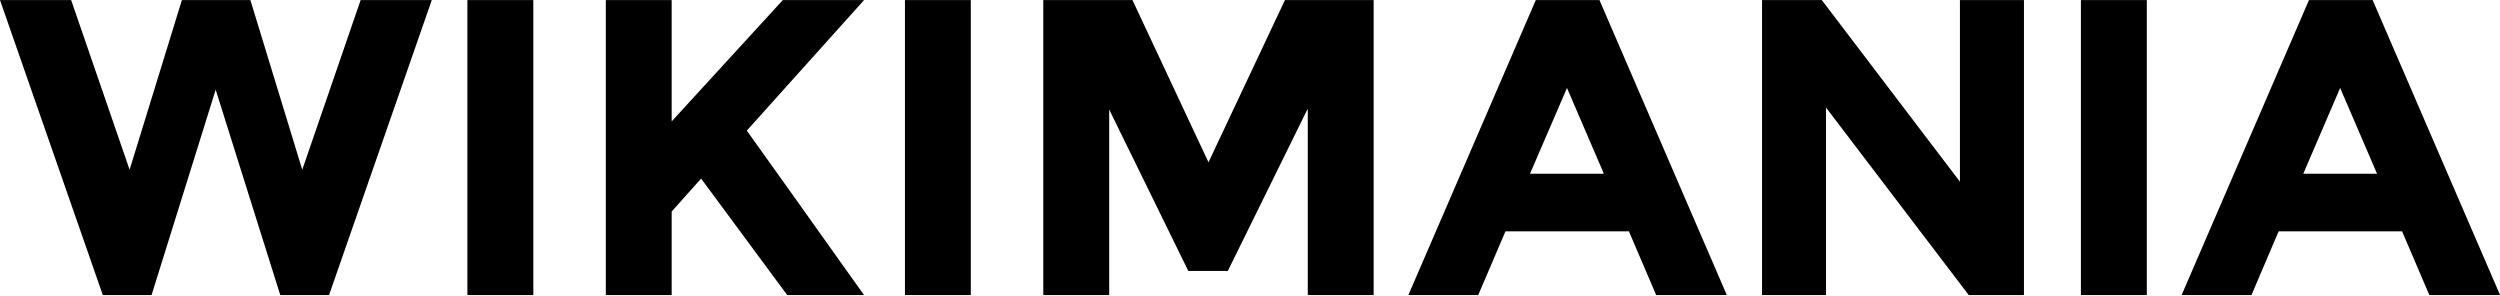
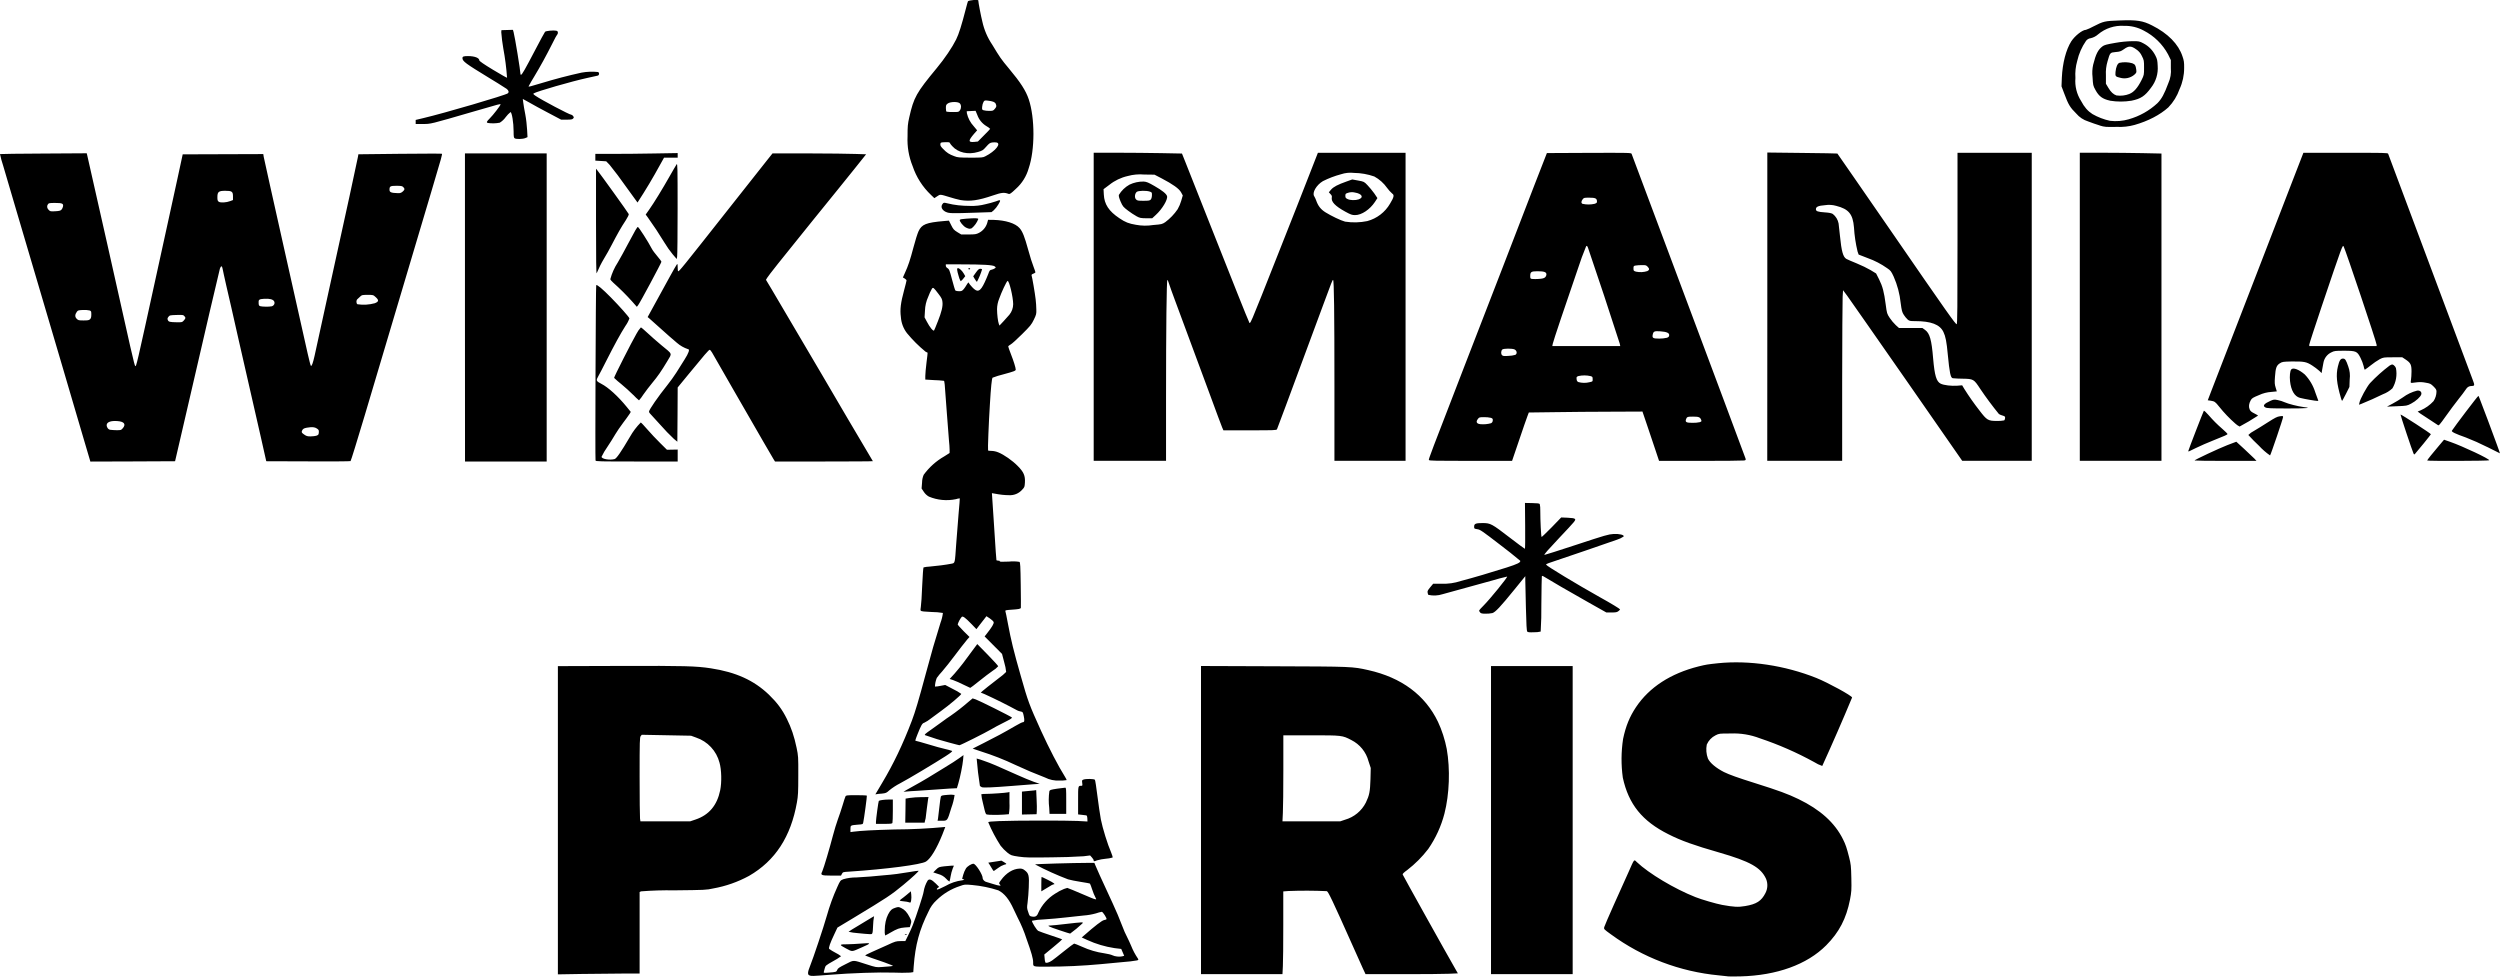
- <svg xmlns="http://www.w3.org/2000/svg" viewBox="0 0 144 17">
-   <path d="M7.465 9.777 10.477.004h3.945l2.988 9.773L20.773.004h4.098l-5.918 16.992h-2.809L12.423 5.168 8.73 16.996H5.922L0 .004h4.098zM26.922.004h3.797v16.992h-3.797zM34.895.004h3.793v6.988L45.09.004h4.68l-6.754 7.52c.582.811 1.67 2.33 3.238 4.535 1.57 2.2 2.73 3.85 3.516 4.937h-4.426l-4.96-6.71-1.696 1.898v4.812h-3.793zM52.125.004h3.793v16.992h-3.793zM75.301 6.309l-4.578 9.297h-2.277L63.89 6.309v10.688h-3.797V.005h5.137l4.379 9.343L74.012.005h5.11v16.992h-3.794V6.309zM119.86.004h3.797v16.992h-3.797zM139.93 16.996l-1.57-3.672h-7.11l-1.566 3.672h-4.023L132.996.004h3.668l7.34 16.992zm-5.137-11.93-2.125 4.941h4.25zM95.395 16.996l-1.57-3.672h-7.11l-1.57 3.672h-4.023L88.462.004h3.667l7.336 16.992zm-5.137-11.93-2.129 4.941h4.254zM116.58 16.996V.004h-3.688v10.461L104.936.004h-3.442v16.992h3.684V6.195l8.222 10.801z" />
+ <svg xmlns="http://www.w3.org/2000/svg" xml:space="preserve" width="140.001" height="54.682" viewBox="0 0 37.042 14.468">
+   <path d="M25.599 14.466a5.27 5.27 0 0 0-.13-.014 3.22 3.22 0 0 1-1.6-.608c-.104-.075-.106-.077-.1-.106.004-.016.07-.169.146-.339l.21-.467c.095-.215.084-.2.126-.16.18.171.56.398.872.521.087.035.311.1.395.115.172.031.237.035.34.017.168-.028.24-.075.3-.192a.249.249 0 0 0 .009-.212c-.077-.168-.235-.257-.696-.39-.37-.106-.563-.175-.75-.27-.388-.194-.59-.443-.676-.838a1.992 1.992 0 0 1 .004-.575c.04-.19.097-.329.191-.47.197-.295.514-.5.928-.604.114-.028.13-.03.288-.047.461-.047.989.032 1.456.218.174.07.53.265.53.29A34.15 34.15 0 0 1 27 11.349a.552.552 0 0 1-.121-.058 4.887 4.887 0 0 0-.804-.352 1.081 1.081 0 0 0-.433-.071c-.168 0-.169 0-.223.027a.275.275 0 0 0-.13.137.385.385 0 0 0 .017.207c.03.065.12.14.237.2.082.04.204.084.472.168.337.106.478.158.633.233.32.155.538.349.66.597.038.076.054.123.09.265.026.103.029.127.033.307.004.183.002.204-.02.321-.055.281-.16.482-.352.676-.285.287-.734.447-1.27.461-.09.002-.175.002-.19 0zm-13.606-.014c-.03-.011-.027-.049.01-.14.044-.108.201-.576.246-.737.044-.155.094-.294.157-.432.043-.096.045-.098.09-.116a.667.667 0 0 1 .192-.026 7.67 7.67 0 0 0 .407-.032c.14-.011.246-.025.373-.047.072-.013.136-.021.142-.02.01.004-.094.1-.224.208-.185.153-.239.188-.745.494l-.233.14-.047.1c-.061.128-.087.201-.075.216a.706.706 0 0 0 .092.056.488.488 0 0 1 .084.052.875.875 0 0 1-.115.072c-.111.063-.116.067-.126.105a2.411 2.411 0 0 1-.015.055c-.004.016 0 .017.073.011.108-.008.115-.01.126-.04.008-.023.028-.037.122-.084.13-.066.104-.066.312.001.14.045.144.046.227.04l.126-.01.041-.006-.025-.013a3.392 3.392 0 0 0-.203-.074 2.83 2.83 0 0 1-.185-.067c-.004-.004.04-.027.097-.052l.23-.103c.12-.056.13-.058.197-.059h.07l.041-.083c.023-.046.054-.113.068-.15.05-.126.157-.454.162-.498a.453.453 0 0 1 .06-.166c.024-.03.058-.017.12.044l.05.05-.02.015c-.013.009-.017.018-.012.023.006.006.051-.013.123-.05a.659.659 0 0 1 .253-.086c.033-.006.035-.007.017-.014l-.02-.008.016-.06a.393.393 0 0 1 .04-.093c.02-.032.081-.07.111-.07.034 0 .137.16.137.212 0 .025.03.055.062.06.014.004.057.016.095.029.039.013.08.023.092.023.02 0 .021 0 .005-.018s-.015-.02.018-.064c.076-.105.177-.167.274-.17a.1.1 0 0 1 .077.025c.06.045.068.078.06.255a2.996 2.996 0 0 1-.018.228c-.01.07-.01.08.01.136.018.057.021.06.052.066.053.01.078-.004.097-.055a.653.653 0 0 1 .25-.284.724.724 0 0 1 .132-.07l.048-.015.077.03c.043.017.133.055.201.085.114.05.15.062.15.05a.946.946 0 0 1-.065-.157.484.484 0 0 0-.027-.071c-.003-.004-.063-.015-.135-.026s-.156-.028-.19-.038a4.322 4.322 0 0 1-.489-.221c0-.006.576-.023.789-.023h.09l.017.041c.015.04.07.16.255.56.047.1.107.242.133.314s.063.154.08.184c.016.031.043.09.06.13a.966.966 0 0 0 .099.187c.012.019.011.021-.01.029a1.906 1.906 0 0 1-.202.024c-.098.008-.252.023-.34.032a8.66 8.66 0 0 1-.797.037c-.211 0-.202.003-.202-.063 0-.057-.025-.146-.098-.348a2.011 2.011 0 0 0-.131-.314 3.881 3.881 0 0 1-.061-.128c-.067-.147-.137-.233-.226-.278a1.782 1.782 0 0 0-.387-.079c-.11-.01-.114-.009-.18.015a.885.885 0 0 0-.348.21.482.482 0 0 0-.119.167c-.135.27-.196.493-.22.815l-.006.084-.047.007a2.66 2.66 0 0 1-.242 0c-.224-.007-.625.006-.96.033-.256.02-.261.02-.29.008zm3.595-.22c.022-.015.101-.077.178-.139.076-.061.143-.111.149-.112s.059.021.118.047a1.2 1.2 0 0 0 .33.097c.048.007.102.02.119.029.038.019.105.026.145.016l.03-.008-.044-.102-.1-.012a1.522 1.522 0 0 1-.403-.12l-.082-.038.036-.031c.155-.137.264-.221.294-.226.018-.003.034-.009.037-.013.008-.013-.054-.11-.07-.11a.545.545 0 0 0-.085.023.92.92 0 0 1-.184.032l-.267.029c-.084.01-.23.023-.326.029a.92.92 0 0 0-.173.02c0 .025.07.138.094.15.014.007.099.038.188.067s.164.056.166.058-.057.054-.13.114l-.135.111.005.053a.25.25 0 0 0 .01.063c.01.016.056.004.1-.027zm.11-.449c-.165-.055-.194-.07-.135-.07.02 0 .124-.01.23-.023s.209-.023.226-.023c.027 0 .03.002.019.015a1.822 1.822 0 0 1-.182.151c-.004 0-.075-.022-.158-.05zm-7.432-1.63V9.87l.927-.003c.953-.003 1.121.002 1.338.035.373.057.639.178.861.39.12.116.198.22.266.358.066.132.11.261.145.43.025.122.026.13.025.41 0 .249-.003.302-.02.398-.09.51-.322.866-.71 1.09a1.76 1.76 0 0 1-.53.186c-.105.023-.116.023-.578.028a5.142 5.142 0 0 0-.492.015l-.021.01v1.208h-.252c-.139 0-.412.003-.605.006l-.354.006zm2.039-.01c.2-.067.32-.21.366-.434.024-.117.02-.304-.01-.408a.533.533 0 0 0-.348-.373l-.074-.027-.73-.014-.016.02c-.014.019-.016.065-.016.599 0 .318.003.597.006.621l.006.043h.736zm7.49.008V9.868l1.074.004c1.166.004 1.17.004 1.405.057.492.11.842.37 1.032.766.057.119.105.27.13.402.053.299.04.67-.034.958a1.65 1.65 0 0 1-.24.524 1.69 1.69 0 0 1-.311.312c-.05.036-.07.056-.068.066.003.012.65 1.174.796 1.427l.022.038-.131.006c-.072.004-.38.006-.684.006h-.553l-.042-.09c-.023-.05-.089-.196-.146-.326-.305-.684-.364-.806-.386-.814a6.795 6.795 0 0 0-.568-.002l-.077.006v.495c0 .273-.002.549-.006.614l-.006.117h-1.207zm2.133-.005a.498.498 0 0 0 .31-.255c.052-.109.062-.16.068-.345l.004-.167-.033-.1a.49.49 0 0 0-.255-.314c-.134-.07-.139-.07-.597-.07h-.41v.511c0 .281-.003.57-.007.638l-.006.126h.855zm2.164.006V9.869h1.21v4.565h-1.21zm-9.56 1.899c-.103-.055-.1-.06.028-.06.041 0 .128-.005.193-.01.162-.013.163-.008.019.055-.16.07-.136.07-.24.015zm.577-.266c0-.09.018-.175.05-.236.035-.065.052-.081.104-.098.046-.015.05-.015.088.002.051.023.091.066.127.138.028.055.029.058.016.101l-.013.045-.073.005c-.081.007-.115.019-.217.078a.66.66 0 0 1-.076.041.245.245 0 0 1-.006-.076zm.296.064c0-.002.008-.006.018-.009.01-.003.016 0 .013.004-.005.008-.031.012-.031.005zm-.696-.023a.853.853 0 0 1-.136-.02c0-.003.071-.048.16-.1.087-.052.173-.103.19-.115.03-.018.032-.019.026-.003a.774.774 0 0 0-.012.115c-.007.143-.006.14-.052.138-.022 0-.101-.007-.176-.015zm.768-.455a.34.34 0 0 0-.08-.015c-.037-.003-.066-.009-.066-.012s.01-.014.023-.023c.013-.008.05-.038.083-.065l.059-.05.006.049a.325.325 0 0 1-.002.087c-.006.031-.01.036-.023.03zm1.952-.271c0-.06.002-.107.004-.107s.047.02.097.046c.085.042.112.065.08.064a.188.188 0 0 0-.053.027l-.085.051-.043.026zm-1.41-.08a.24.24 0 0 0-.118-.07l-.073-.024.04-.04c.04-.039.043-.04.123-.05.046-.005.097-.01.113-.01h.03l-.018.043a.652.652 0 0 0-.031.116.562.562 0 0 1-.017.077.197.197 0 0 1-.049-.042zm-1.838-.058c-.015-.01-.015-.014.003-.053.023-.052.11-.346.158-.531.02-.076.052-.182.072-.236s.052-.148.071-.212c.018-.063.038-.122.043-.131.008-.015.023-.017.16-.017.084 0 .154.003.156.007.004.007-.041.341-.054.4-.005.024-.008.025-.083.03-.106.009-.106.01-.106.064v.046l.043-.006c.119-.015.287-.024.612-.033a8.237 8.237 0 0 0 .75-.037c0 .003-.02.053-.043.112-.084.208-.173.356-.242.4-.071.046-.586.113-1.141.15-.088.005-.091.006-.105.032l-.014.027h-.132c-.092 0-.136-.003-.148-.012zm2.517-.092a.625.625 0 0 0-.038-.063l-.017-.025.195-.03.036.021c.02.011.037.024.037.027 0 .004-.015.01-.033.013a.285.285 0 0 0-.085.045 1.942 1.942 0 0 1-.064.045c-.007.005-.018-.007-.031-.033zm1.507-.122c0-.008-.012-.027-.026-.043l-.027-.03-.096.012a8.17 8.17 0 0 1-.47.016c-.333.005-.388.004-.49-.01-.113-.017-.117-.019-.17-.06a.661.661 0 0 1-.1-.102 2.192 2.192 0 0 1-.183-.347c0-.009.04-.013.16-.018.246-.01 1.002-.01 1.164-.002l.146.008-.002-.045c-.002-.031-.007-.045-.017-.046a5.189 5.189 0 0 0-.067-.008l-.053-.006v-.206c0-.222-.001-.218.048-.218.017 0 .018-.004.013-.042-.005-.038-.004-.042.018-.05.037-.014.157-.012.17.003.005.007.022.114.037.238.016.124.038.28.051.348.025.129.101.374.152.49.016.038.026.072.022.076a.497.497 0 0 1-.103.018.656.656 0 0 0-.128.024c-.041.017-.05.017-.05 0zm-3.226-.573c0-.035.036-.303.042-.308.01-.01.082-.02.141-.02h.067v.165c0 .091-.003.172-.006.18-.004.013-.024.015-.124.015h-.12zm.437-.164.002-.178.06-.01a1.34 1.34 0 0 1 .17-.012l.11-.001-.006.025a3.218 3.218 0 0 0-.02.15 3.058 3.058 0 0 1-.017.139 1.675 1.675 0 0 0-.01.04l-.005.025h-.287zm.482.12.02-.169c.008-.076.018-.147.022-.158.008-.018.019-.02.102-.027a.338.338 0 0 1 .102.002.918.918 0 0 1-.048.19c-.063.204-.053.192-.158.192h-.046zm.752-.06c-.05-.004-.042.013-.089-.185a.66.66 0 0 1-.021-.118.301.301 0 0 1 .07-.005c.074 0 .294-.015.326-.023l.021-.005v.162a.762.762 0 0 1-.009.167 2.131 2.131 0 0 1-.298.008zm.492-.172v-.17l.072-.007a2.4 2.4 0 0 0 .105-.01l.034-.005.006.132c.004.073.005.153.003.179l-.003.046-.217.005zm.404.07a.95.95 0 0 1 .002-.245c.007-.02.018-.023.113-.038a1.89 1.89 0 0 1 .121-.015c.015 0 .016.015.016.194v.194h-.247zm-2.576-.199c0-.002.046-.08.103-.174.165-.276.304-.566.438-.918.051-.135.098-.293.207-.698.082-.307.134-.486.217-.752a.625.625 0 0 0 .036-.146.98.98 0 0 0-.163-.014c-.106-.004-.157-.01-.164-.018-.007-.008-.007-.026 0-.06.005-.028.015-.168.02-.313.007-.15.015-.266.02-.27a.473.473 0 0 1 .09-.012c.092-.007.253-.028.32-.042.058-.012.053.007.074-.295.008-.12.024-.32.035-.444s.02-.228.018-.23a.214.214 0 0 0-.057.012.677.677 0 0 1-.401-.038.216.216 0 0 1-.076-.072l-.032-.048.007-.089a.299.299 0 0 1 .024-.114.979.979 0 0 1 .305-.273l.079-.05v-.05c0-.028-.004-.086-.009-.13-.004-.043-.019-.23-.032-.415-.035-.49-.033-.468-.046-.475a1.497 1.497 0 0 0-.143-.01l-.13-.008v-.053c0-.03.008-.12.018-.2.01-.079.018-.145.016-.145l-.03-.015a1.987 1.987 0 0 1-.276-.275.439.439 0 0 1-.09-.24c-.015-.11-.002-.212.047-.392.02-.075.037-.141.037-.148s-.012-.02-.027-.029l-.027-.016.03-.067c.049-.106.077-.191.127-.38.025-.097.059-.203.074-.236.048-.105.113-.13.38-.153l.071-.006.034.068c.03.06.04.071.09.102l.058.035h.109c.096 0 .113-.003.153-.023a.246.246 0 0 0 .123-.146l.013-.048.082.001c.178.005.321.05.384.121.045.051.075.127.128.32.026.097.062.211.08.254.017.043.029.08.027.085a.105.105 0 0 1-.033.018c-.02.008-.027.016-.023.026.008.021.05.263.06.353.005.043.01.11.01.15.002.065 0 .076-.037.152-.036.074-.052.093-.175.215-.074.074-.15.143-.17.153-.019.01-.034.023-.034.029 0 .006.018.059.041.117.039.099.07.199.07.225 0 .018-.026.028-.185.071a1.311 1.311 0 0 0-.158.049c-.012.012-.025.142-.04.396-.017.266-.033.67-.027.682.002.004.026.007.052.007.029 0 .07.009.1.022.083.033.21.122.286.2.09.09.114.145.108.247-.004.064-.006.07-.04.105a.239.239 0 0 1-.195.082c-.068 0-.136-.008-.219-.024l-.035-.006.005.077.025.378.027.415.01.122c0 .004.012.008.027.008.018 0 .026.004.022.01-.004.007.035.009.136.004a.588.588 0 0 1 .156.004c.012.008.015.06.019.34.003.182.003.336.002.341-.005.016-.033.021-.14.028-.077.005-.094.009-.09.02.004.007.02.09.038.185.047.251.084.402.19.774.109.385.125.426.302.817.118.258.258.528.35.673.018.028.03.053.027.056a.517.517 0 0 1-.105.006.412.412 0 0 1-.214-.045 6.571 6.571 0 0 1-.439-.186 3.97 3.97 0 0 0-.515-.202l-.118-.04.164-.083c.166-.083.302-.156.47-.254.051-.03.1-.054.108-.054.025 0 .029-.024.015-.09-.013-.061-.013-.062-.05-.07a.16.16 0 0 1-.046-.015 7.934 7.934 0 0 0-.484-.241.46.46 0 0 1-.057-.023c0-.005.181-.15.276-.221a.704.704 0 0 0 .1-.085.718.718 0 0 0-.028-.14l-.033-.127-.258-.259.036-.046c.073-.093.103-.143.098-.166-.003-.012-.028-.035-.057-.055l-.05-.033-.149.192-.067-.07c-.098-.101-.133-.127-.15-.112a.33.33 0 0 0-.06.112c0 .007.04.051.087.099l.088.087-.031.034a6.352 6.352 0 0 0-.17.218c-.076.101-.167.217-.204.258a.928.928 0 0 0-.08.097.376.376 0 0 0-.027.128.408.408 0 0 0 .078-.01l.074-.014.118.062a.76.76 0 0 1 .12.07c.004.012-.18.168-.296.251l-.156.115a.511.511 0 0 1-.097.062c-.03.007-.047.039-.1.172-.036.093-.037.097-.02.097.007 0 .087.023.178.05.091.028.205.06.253.07a.872.872 0 0 1 .101.028c.01.005-.016.027-.092.076-.163.105-.555.34-.679.405a.931.931 0 0 0-.157.102c-.044.04-.05.043-.114.05a.605.605 0 0 0-.094.011zm.924-7.003c.058-.147.078-.229.07-.294-.004-.041-.014-.06-.06-.12-.07-.092-.077-.098-.095-.077a.805.805 0 0 0-.056.122.528.528 0 0 0-.048.205l-.006.099.034.064c.043.083.096.147.107.13.005-.007.029-.065.054-.13zm1.062-.104a.251.251 0 0 0 .056-.156c0-.105-.061-.36-.084-.344-.016.01-.09.167-.123.262a.425.425 0 0 0-.032.156c0 .075.013.183.026.217l.01.026.062-.066c.035-.037.073-.08.085-.095zm-.678-.377a.537.537 0 0 0 .044-.065c.02-.034.034-.045.034-.027 0 .005.022.032.048.06.079.086.12.07.186-.071.018-.037.041-.093.053-.124.018-.051.024-.059.05-.063a.138.138 0 0 0 .047-.02c.018-.013.018-.013-.003-.03-.027-.02-.172-.029-.503-.029h-.22v.021c0 .013.01.027.026.036.023.013.03.03.066.167.022.084.044.158.05.164.006.005.03.01.054.01.037 0 .046-.004.068-.03zm.166-.15-.024-.042.04-.056c.032-.045.045-.055.065-.056.014 0 .026.005.026.01a1 1 0 0 1-.076.184c-.004 0-.018-.018-.03-.04zm-.24-.046c-.026-.086-.029-.117-.01-.117.02 0 .06.036.085.079l.023.04-.03.038a.167.167 0 0 1-.038.037.282.282 0 0 1-.03-.077zm.143-.108c0-.005.006-.01.014-.01s.014.005.014.01-.006.01-.014.01-.014-.005-.014-.01zm-.96 7.75c0-.002.058-.036.13-.075s.175-.098.229-.131l.25-.153c.084-.05.181-.113.216-.139l.064-.046-.006.069c-.007.078-.043.26-.072.356l-.02.066-.107.005c-.059.003-.155.01-.214.015-.058.005-.177.013-.263.018a3.945 3.945 0 0 0-.208.015zm1.158-.07a.068.068 0 0 1-.026-.018 5.12 5.12 0 0 1-.048-.405.958.958 0 0 1 .11.035c.103.035.191.073.496.21.08.036.185.08.236.098l.092.032-.092.006-.319.025c-.29.023-.426.029-.45.018zm-.484-.66a4.062 4.062 0 0 1-.354-.109c-.014-.007 0-.02.095-.086l.164-.118c.029-.022.082-.06.118-.083a3.01 3.01 0 0 0 .262-.204l.065-.054.046.015c.05.017.517.25.535.267.009.009-.016.025-.116.075-.07.035-.156.08-.191.102-.084.05-.455.236-.47.235-.006 0-.075-.019-.154-.04zm.209-.86a1.44 1.44 0 0 0-.15-.066l-.049-.016.073-.08c.04-.046.096-.114.126-.154l.132-.178.078-.105.156.159c.085.087.155.164.154.17a.35.35 0 0 1-.08.066c-.044.03-.136.1-.204.155s-.127.1-.13.099c-.003 0-.05-.023-.106-.05zm8.359-.784c-.009-.01-.014-.105-.02-.355A45.99 45.99 0 0 1 22.6 8.6v-.063l-.16.197c-.21.259-.284.337-.328.35a.484.484 0 0 1-.1.009c-.051 0-.069-.004-.08-.017-.009-.01-.016-.022-.016-.028s.03-.042.068-.078c.09-.09.356-.416.347-.427a3.16 3.16 0 0 0-.212.056l-.744.205a.402.402 0 0 1-.212.01.11.11 0 0 1-.01-.032c-.005-.023.001-.035.038-.08l.044-.053h.125a.799.799 0 0 0 .283-.04c.191-.05.45-.127.68-.2.163-.052.21-.076.202-.1a7.05 7.05 0 0 0-.297-.236c-.27-.208-.298-.227-.34-.232-.045-.007-.046-.008-.046-.038 0-.044.024-.053.128-.053.115.001.133.01.399.215.12.091.22.167.225.167.004 0 .006-.153.004-.34l-.003-.34.106.002c.075.001.107.005.113.014a.348.348 0 0 1 .008.09c0 .164.012.399.02.398.005 0 .072-.065.15-.144l.14-.145.095.004c.069.003.098.008.108.018.017.017.005.03-.232.281-.164.174-.23.248-.219.252.005.001.218-.067.474-.151.434-.143.472-.154.55-.159.088-.004.158.013.15.037a.369.369 0 0 1-.1.048c-.077.028-.81.28-1.01.346-.024.008-.042.018-.04.023.006.02.457.292.796.482.165.091.3.174.3.181 0 .004-.01.016-.024.026-.02.016-.037.02-.102.02h-.077l-.275-.155c-.239-.134-.594-.34-.656-.38-.017-.01-.021-.01-.025 0-.002.007-.005.192-.007.411a5.67 5.67 0 0 1-.01.407.383.383 0 0 1-.098.01c-.072.003-.092 0-.101-.01zM1.23 6.47.928 5.442l-.36-1.22-.319-1.08-.203-.69A1.446 1.446 0 0 1 0 2.283c.003-.003.293-.006.645-.008l.64-.004.006.024c.009.034.186.817.302 1.337.363 1.628.398 1.778.41 1.79.016.016.015.02.325-1.397l.176-.804.127-.582.076-.352 1.194-.004.006.039c.004.022.143.65.31 1.393.168.744.322 1.432.342 1.525.021.094.042.175.047.18.012.012.031-.04.055-.148l.209-.956.309-1.41c.065-.301.122-.563.125-.584l.006-.036.614-.007c.338-.003.618-.004.622-.001.01.006.005.024-.157.568l-.985 3.309c-.11.367-.204.674-.21.677-.006.004-.29.006-.63.004l-.619-.002-.08-.356a484.35 484.35 0 0 0-.332-1.455c-.07-.316-.152-.67-.18-.79s-.051-.233-.055-.252c-.003-.02-.01-.035-.017-.035-.007 0-.017.016-.023.035-.016.057-.199.842-.574 2.465l-.09.388-.627.003-.628.002zm3.459-.015c.029-.01.032-.015.035-.048.002-.033-.001-.039-.029-.058-.032-.022-.07-.025-.148-.012-.047.008-.065.02-.075.053-.005.016.002.026.034.048.034.024.048.028.095.028.03 0 .07-.005.088-.01zm-2.87-.109c.051-.06.022-.1-.08-.107-.093-.007-.152.013-.158.054-.004.033.02.07.051.075a.863.863 0 0 0 .092.006c.068 0 .071 0 .094-.028zm.905-1.598c.029-.034.029-.038.008-.064-.015-.018-.023-.02-.117-.017-.097.003-.101.004-.12.028-.015.02-.016.029-.008.048.012.026.027.03.133.032.079.001.08 0 .104-.027zm-1.39-.018c.014-.014.019-.031.019-.07 0-.047-.002-.051-.025-.06a.371.371 0 0 0-.098-.007c-.067.003-.076.005-.091.026-.03.041-.031.076-.003.104.023.023.03.025.102.025.065 0 .08-.003.096-.018zm2.687-.19c.036-.008.056-.041.042-.073-.015-.031-.066-.045-.148-.04-.078.005-.087.012-.083.067.002.03.006.037.025.043.03.008.128.01.164.002zm1.532-.047c.06-.023.064-.045.014-.09-.037-.034-.038-.034-.121-.034-.08 0-.086.002-.11.026a.665.665 0 0 1-.04.037c-.02.016-.02.063 0 .076a.624.624 0 0 0 .257-.015zM.91 3.108a.11.11 0 0 0 .023-.046c.01-.046-.01-.055-.117-.055-.08 0-.094.002-.105.018-.02.027-.016.059.01.085.023.023.028.024.098.02.057-.003.078-.008.09-.022zm2.503-.129.039-.015V2.91c0-.072-.015-.083-.115-.083-.097 0-.116.015-.116.094 0 .044.003.055.02.068.026.018.113.013.172-.01zm2.552-.139c.033-.028.035-.043.01-.068-.016-.016-.031-.019-.102-.019-.09 0-.102.007-.102.058 0 .038.023.048.127.051a.084.084 0 0 0 .067-.022zm.924 1.715V2.273H8.1v4.565H6.89zm1.935 2.268c-.007-.019.003-2.592.01-2.598.012-.012.093.056.217.182.126.128.266.285.275.31a.444.444 0 0 1-.059.112c-.075.118-.16.274-.283.516-.049.097-.102.2-.119.229-.037.064-.033.073.045.113.102.052.248.185.376.342l.06.074-.015.026a2.657 2.657 0 0 1-.097.134c-.045.06-.096.135-.115.168a3.948 3.948 0 0 1-.12.191.997.997 0 0 0-.086.146c0 .033.122.054.193.034.029-.008.095-.104.228-.33a.999.999 0 0 1 .16-.212c.005 0 .049.046.097.102.048.056.134.147.19.202l.101.1.159-.003v.177h-.606c-.552 0-.608-.001-.611-.015zm2.637-.02a14.47 14.47 0 0 1-.147-.252l-.434-.753-.33-.575c-.013-.022-.028-.04-.035-.04-.013 0-.08.077-.313.362l-.161.196-.002.402-.003.402-.052-.043a2.896 2.896 0 0 1-.195-.202c-.079-.088-.15-.166-.158-.173s-.015-.02-.015-.028c0-.027.137-.225.272-.393.041-.051.101-.134.133-.185l.122-.194c.062-.097.08-.153.053-.153a.48.48 0 0 1-.167-.095 8.448 8.448 0 0 1-.226-.198c-.09-.082-.174-.156-.186-.166l-.021-.017.119-.217.208-.379c.049-.089.095-.17.103-.18.013-.017.014-.014.015.04 0 .031.003.057.007.057.018 0 .041-.028.755-.933l.557-.705.086-.108h.534c.293.001.604.004.693.008l.16.005-.174.218c-.096.119-.37.46-.612.757-.506.625-.653.813-.68.855l-.018.03.08.133.754 1.28a195.31 195.31 0 0 0 .75 1.274c0 .003-.326.005-.725.005h-.725zm4.744-2.257V2.263h.35c.192 0 .485.003.654.006l.304.006.054.135.357.902c.35.884.559 1.411.579 1.449.025.048-.022.155.463-1.07.164-.416.36-.908.43-1.092l.131-.335h1.299v4.564h-1.054V5.731c0-1.11-.006-1.582-.02-1.583-.01 0-.018.022-.15.379l-.269.726c-.085.229-.21.57-.279.753-.068.185-.129.345-.133.354-.008.015-.037.016-.402.016h-.392l-.018-.041c-.01-.023-.091-.24-.18-.483l-.525-1.417a7.643 7.643 0 0 1-.093-.261c-.004-.014-.01-.026-.014-.026-.012 0-.02.72-.02 1.75v.93h-1.072zm.882-1.212c.125-.01.132-.012.178-.042a.803.803 0 0 0 .184-.192.569.569 0 0 0 .053-.125l.023-.079-.025-.046c-.03-.055-.122-.12-.288-.207l-.106-.055-.152-.002a.69.69 0 0 0-.244.022.674.674 0 0 0-.276.133l-.083.062.004.079c.007.144.074.247.23.351.088.06.14.08.247.098a.742.742 0 0 0 .255.003zm-.244-.128a1.174 1.174 0 0 1-.129-.085c-.073-.056-.078-.062-.11-.134-.022-.052-.03-.082-.026-.099a.426.426 0 0 1 .157-.152.47.47 0 0 1 .21-.046c.045.003.07.014.162.067.114.065.177.116.185.15.013.05-.073.193-.168.279l-.052.048h-.089c-.08-.001-.095-.004-.14-.028zm.207-.249c.01-.01.017-.035.018-.062.001-.043 0-.045-.031-.056-.052-.018-.17-.015-.194.004-.03.025-.036.087-.01.112.017.018.03.02.11.02.078 0 .093-.003.107-.018zm3.208.319a.557.557 0 0 0 .339-.26c.057-.094.064-.127.032-.147a.531.531 0 0 1-.076-.084.56.56 0 0 0-.19-.17.944.944 0 0 0-.3-.053.446.446 0 0 0-.194.02 1.401 1.401 0 0 0-.268.102c-.096.057-.163.172-.129.223a.35.35 0 0 1 .029.062c.029.083.069.134.14.178.084.052.224.12.289.137a.921.921 0 0 0 .328-.008zm-.327-.141c-.15-.083-.21-.146-.198-.21.004-.019-.001-.031-.02-.05l-.024-.026.033-.039c.036-.042.1-.075.23-.121l.084-.03.088.016c.087.016.088.017.138.069.028.028.072.083.1.121l.047.07-.037.057c-.074.112-.198.196-.294.195-.045 0-.063-.006-.147-.052zm.2-.181c.08-.028.049-.084-.055-.101a.18.18 0 0 0-.1.003c-.039.012-.042.015-.042.045 0 .028.005.035.032.048.038.02.119.021.166.005zm1.04 3.862c-.005-.014.035-.118.517-1.364.17-.44.433-1.122.585-1.511.15-.392.36-.93.46-1.193l.187-.48.625-.003c.59-.002.625-.001.63.014l.515 1.375.837 2.237.336.902c.006.022.004.025-.02.03-.016.003-.306.006-.645.006h-.616l-.05-.15a42.107 42.107 0 0 0-.123-.366l-.073-.215-.459.002c-.252 0-.632.004-.842.007l-.383.005-.021.056c-.012.03-.068.192-.124.358l-.103.303h-.614c-.513 0-.615-.002-.618-.013zm.921-.545c.016-.008.024-.02.026-.04.002-.025-.001-.03-.027-.04a.42.42 0 0 0-.101-.01c-.067 0-.074.002-.091.025-.035.044-.022.073.036.079a.442.442 0 0 0 .157-.014zm3.094-.016c.026-.01.028-.012.02-.034-.016-.04-.035-.048-.12-.048-.084 0-.093.003-.106.044-.011.038.008.048.097.048a.48.48 0 0 0 .11-.01zm-1.634-.592c.046-.01.047-.01.046-.045 0-.034-.002-.037-.034-.046a.411.411 0 0 0-.177 0c-.027.01-.03.014-.027.044.002.025.009.037.026.045a.325.325 0 0 0 .166.002zm-1.1-.405c.031-.017.025-.061-.01-.08-.033-.017-.166-.016-.183.001-.02.02-.022.065-.004.083.014.014.027.016.097.011a.405.405 0 0 0 .1-.015zM24 5.093a79.263 79.263 0 0 0-.472-1.425c-.012-.027-.016-.03-.027-.018a4.165 4.165 0 0 0-.12.327c-.179.52-.368 1.08-.374 1.116L23 5.128h1.007zm.697-.088c.025-.008.033-.017.035-.036.004-.035-.035-.053-.132-.06-.088-.006-.102 0-.112.05-.01.05.005.058.097.058a.488.488 0 0 0 .112-.012zm-1.804-.896c.012-.01.02-.03.02-.044 0-.034-.034-.046-.134-.046-.091 0-.106.01-.106.07 0 .036.002.04.026.044a.666.666 0 0 0 .099 0c.058-.004.079-.01.095-.024zm1.515-.092c.032-.015.034-.035.006-.064-.023-.024-.03-.026-.09-.025a.67.67 0 0 0-.094.007c-.025.005-.027.01-.027.042 0 .035.002.037.037.048a.33.33 0 0 0 .168-.008zm-.782-.997c.03-.01.036-.015.036-.034 0-.046-.022-.057-.112-.057-.076 0-.082 0-.1.024-.023.03-.024.055-.003.067a.415.415 0 0 0 .18 0zm2.56 1.524V2.26l.518.006c.285.003.52.007.52.009.002 0 .357.516.791 1.143.852 1.237.96 1.387.977 1.386.01 0 .012-.26.012-1.27v-1.27h1.1v4.564h-1.03l-.823-1.184c-.454-.65-.85-1.22-.883-1.264l-.06-.08-.006.098c-.003.053-.006.622-.007 1.264v1.166h-1.11zm3.51 1.685c.006-.004.012-.02.013-.034.002-.023-.002-.027-.038-.038a.207.207 0 0 1-.053-.022 5.105 5.105 0 0 1-.277-.373c-.096-.146-.1-.148-.263-.151a1.7 1.7 0 0 1-.145-.007c-.032-.007-.047-.08-.073-.351-.017-.188-.033-.27-.065-.335-.053-.11-.182-.16-.42-.16-.073 0-.084-.002-.109-.023a.375.375 0 0 1-.057-.069c-.026-.04-.032-.062-.047-.176a1.29 1.29 0 0 0-.104-.392c-.037-.079-.045-.09-.096-.124a1.185 1.185 0 0 0-.289-.15l-.134-.052-.016-.046a2.04 2.04 0 0 1-.053-.356c-.016-.198-.078-.273-.264-.32a.383.383 0 0 0-.164-.01c-.101.008-.136.023-.136.06 0 .03.027.04.135.047.06.004.095.011.115.023a.235.235 0 0 1 .086.141l.02.181c.023.232.046.315.095.344.014.008.082.038.152.066.07.028.162.073.207.1l.082.05.044.087c.052.104.074.187.098.372.018.135.019.137.06.2a.688.688 0 0 0 .09.107l.047.042h.347l.039.028c.07.051.097.145.12.425.022.253.048.34.112.372.046.023.159.036.244.03l.074-.006.032.054a3.8 3.8 0 0 0 .225.32c.109.143.127.154.256.154a.486.486 0 0 0 .11-.008zm1.12-1.683V2.263h.326c.18 0 .45.003.605.006l.279.006v4.553h-1.21zm1.7 2.277c0-.01.363-.18.487-.228l.132-.05.118.108c.065.06.132.124.15.142l.031.034h-.459c-.253 0-.458-.003-.46-.006zm3.447 0c0-.008.084-.113.178-.223l.072-.085.094.033c.181.063.587.254.575.272-.006.01-.918.013-.92.003zm-2.492-.218a2.779 2.779 0 0 1-.158-.16.31.31 0 0 1 .083-.06c.047-.027.142-.086.21-.13.102-.065.134-.082.174-.087.044-.006.048-.005.048.011 0 .022-.182.559-.193.569a.984.984 0 0 1-.164-.143zm2.29.115c-.016-.03-.196-.57-.193-.578.003-.008.45.281.45.292 0 .006-.195.247-.236.292-.01.01-.013.01-.021-.006zm1.089-.098a3.606 3.606 0 0 0-.314-.14c-.154-.054-.216-.084-.207-.1.038-.06.381-.513.392-.515.006 0-.002-.018.14.356.112.3.184.496.18.494l-.19-.095zm-4.427.062c0-.011.224-.59.231-.598.004-.004.034.023.066.06.075.086.125.136.214.214.04.035.071.066.071.07 0 .01-.038.027-.217.098a4.068 4.068 0 0 0-.256.112c-.103.052-.109.054-.109.044zm.696-.409a1.949 1.949 0 0 1-.237-.248c-.06-.075-.067-.08-.127-.09l-.043-.006.05-.131.174-.45.499-1.29.534-1.383.16-.413h.624c.587 0 .626 0 .632.015l.924 2.47.33.882c.03.077.028.088-.017.088a.093.093 0 0 0-.084.048 2.15 2.15 0 0 1-.103.137 6.913 6.913 0 0 0-.192.257c-.096.135-.109.15-.122.137-.008-.007-.06-.041-.117-.077s-.12-.077-.142-.093l-.04-.03.044-.018a.57.57 0 0 0 .191-.136.265.265 0 0 0 .044-.142c0-.027-.008-.04-.044-.076-.041-.04-.05-.045-.118-.056a.404.404 0 0 0-.124-.006.867.867 0 0 1-.075.009c-.023 0-.024 0-.017-.044.004-.024.008-.08.008-.126 0-.1-.013-.126-.087-.176l-.05-.033h-.14c-.135 0-.14.001-.192.027a1.05 1.05 0 0 0-.136.093 1.044 1.044 0 0 1-.088.065.162.162 0 0 1-.016-.053.629.629 0 0 0-.046-.122c-.05-.1-.066-.107-.247-.107-.126 0-.143.002-.182.022a.21.21 0 0 0-.121.155 1.434 1.434 0 0 0-.02.109l-.007.045-.034-.033a.92.92 0 0 0-.105-.079c-.087-.056-.121-.062-.31-.06-.123.003-.134.004-.17.027-.05.032-.063.069-.072.197-.007.093-.005.115.01.163l.017.056-.08.008a.506.506 0 0 0-.184.047c-.09.037-.105.046-.122.076-.028.05-.033.095-.017.134.01.026.026.04.071.062.031.016.056.03.053.033a3.54 3.54 0 0 1-.272.161.26.26 0 0 1-.065-.045zm2.095-1.166c0-.035-.46-1.404-.488-1.456-.016-.03-.015-.034-.326.887-.101.3-.184.556-.184.566v.022h.998zm-1.648.928c-.046-.024-.02-.056.077-.099.048-.02.054-.021.107-.01.031.006.077.02.101.032.056.025.194.06.273.07.14.015.071.022-.222.022-.26 0-.314-.003-.336-.015zm1.884-.056c.046-.025.115-.066.153-.093a.596.596 0 0 1 .21-.1c.043-.007.072.019.063.055-.009.035-.08.101-.15.137-.063.033-.065.033-.212.039l-.147.006zm-.491-.013c.01-.056.11-.238.157-.291a2.31 2.31 0 0 1 .29-.26c.036-.02.04-.021.061-.007a.1.1 0 0 1 .033.043.427.427 0 0 1-.052.301.42.42 0 0 1-.14.087 4.801 4.801 0 0 1-.32.143l-.035.013zm-.743-.045a2.02 2.02 0 0 1-.138-.028c-.08-.021-.132-.109-.147-.247-.008-.075 0-.153.018-.174.027-.033.114 0 .2.074a.67.67 0 0 1 .156.265c.017.05.035.099.04.11.013.023.006.023-.129 0zm.468-.03c-.063-.216-.074-.336-.044-.462.021-.09.04-.118.074-.118.034 0 .046.019.08.118a.4.4 0 0 1 .021.19l-.004.112-.052.104c-.03.058-.055.104-.057.104a.193.193 0 0 1-.018-.049zm-25.3-.04a2.77 2.77 0 0 0-.18-.163 1.312 1.312 0 0 1-.105-.091c-.004-.011.264-.538.331-.653a.436.436 0 0 1 .066-.095c.005 0 .05.038.099.084.05.047.141.127.205.18.17.14.16.113.087.237-.09.15-.14.222-.224.323a3 3 0 0 0-.132.173.586.586 0 0 1-.063.084.834.834 0 0 1-.084-.08zM9.369 4.47a3.54 3.54 0 0 0-.282-.281c-.024-.021-.044-.045-.044-.053a.86.86 0 0 1 .11-.246c.035-.059.105-.187.157-.286.099-.187.13-.241.141-.241.013 0 .155.222.206.321.012.024.05.075.083.113.033.038.06.075.06.082 0 .015-.32.614-.346.644l-.018.023zm-.538-1.186V2.5l.023.028c.038.046.457.628.462.644.003.009-.015.047-.044.092-.073.111-.117.189-.21.367a3.234 3.234 0 0 1-.112.2 1.66 1.66 0 0 0-.109.217c-.007.016-.01-.199-.01-.763zm1.136.484a1.44 1.44 0 0 1-.12-.17 6.088 6.088 0 0 0-.251-.38l-.029-.039.051-.072c.071-.1.2-.311.305-.497.05-.087.095-.166.103-.176.013-.017.014.05.014.656 0 .37-.003.692-.007.711l-.006.037zm4.348-.395c-.04-.018-.102-.094-.094-.115.003-.008.034-.014.096-.018.14-.01.178-.008.178.006a.337.337 0 0 1-.097.136c-.032.012-.04.01-.083-.009zm-.297-.231c-.064-.03-.085-.08-.051-.122.017-.02.017-.02.076-.006.095.024.208.037.332.037a.784.784 0 0 0 .226-.025 1.55 1.55 0 0 0 .156-.043c.072-.029.077-.022.035.047a.407.407 0 0 1-.068.086l-.033.027-.234.008c-.353.012-.395.011-.439-.01zM9.264 2.75a5.383 5.383 0 0 0-.23-.306l-.052-.054-.161-.01v-.1h.262c.144 0 .419-.002.61-.006l.348-.006v.068h-.202l-.058.104a8.251 8.251 0 0 1-.335.561l-.182-.251zm4.967.214a1.759 1.759 0 0 1-.157-.042c-.148-.045-.142-.045-.189-.013l-.041.027-.05-.048a1.045 1.045 0 0 1-.272-.427 1.039 1.039 0 0 1-.075-.44c0-.152.003-.182.025-.281.068-.3.104-.363.407-.73.118-.142.23-.308.288-.425.04-.08.082-.215.143-.452.016-.061.03-.113.032-.114.017-.017.153-.028.153-.013 0 .026.04.236.06.313a.988.988 0 0 0 .148.345c.11.183.131.214.245.35.174.208.251.328.295.458.093.279.092.751-.001 1.021a.638.638 0 0 1-.19.305c-.073.07-.09.08-.107.075-.067-.025-.104-.021-.23.022-.222.076-.341.092-.484.069zm.368-.648c.149-.075.241-.19.166-.205a.241.241 0 0 0-.064 0c-.033.005-.046.014-.089.063-.047.053-.056.059-.122.078-.145.043-.294.01-.379-.085a.238.238 0 0 1-.041-.054c0-.005-.03-.008-.067-.006-.066.003-.067.003-.07.03-.002.02.006.035.042.071.053.055.09.079.164.106.05.02.072.021.239.022.168 0 .186-.001.221-.02zm-.02-.31c.05-.05.092-.093.092-.097a.233.233 0 0 0-.055-.04.318.318 0 0 1-.136-.167l-.025-.06-.065.003-.066.003.002.03a.42.42 0 0 0 .102.193l.05.06-.046.052c-.087.102-.087.127 0 .12l.057-.006zm-.357-.37c.023-.031.023-.079 0-.104-.025-.028-.141-.027-.18.002-.024.018-.027.025-.027.068 0 .03.004.05.011.053a.612.612 0 0 0 .095.005c.08 0 .084 0 .101-.024zm.517-.022c.027-.031.029-.043.014-.077-.012-.025-.042-.037-.117-.046-.044-.005-.049-.004-.063.018a.187.187 0 0 0-.02.07c-.004.04-.003.046.017.054a.33.33 0 0 0 .084.01c.057 0 .063-.002.085-.029zm-7.113.435c-.013-.008-.016-.024-.016-.104 0-.127-.026-.283-.046-.284a.419.419 0 0 0-.07.073.307.307 0 0 1-.089.084.533.533 0 0 1-.178.004c-.022-.009-.018-.02.03-.068.049-.048.159-.191.159-.206 0-.012.003-.012-.397.104-.654.19-.633.185-.753.185h-.107v-.06l.113-.027c.307-.072 1.22-.34 1.252-.367.02-.017.014-.043-.018-.067a8.298 8.298 0 0 0-.261-.163C6.896.94 6.854.909 6.852.862c0-.025.016-.031.082-.031.099 0 .168.027.168.064 0 .01.067.057.203.139.112.068.205.12.208.118a3.838 3.838 0 0 0-.056-.436 2.535 2.535 0 0 1-.03-.24L7.43.447 7.6.442l.01.035c.018.063.102.576.102.623 0 .004.003.008.008.008.014 0 .06-.081.206-.36.076-.145.143-.27.15-.277.014-.014.129-.025.166-.016.018.005.024.012.024.029 0 .012-.004.025-.01.028-.005.003-.039.065-.074.137-.092.182-.173.33-.268.488a2.381 2.381 0 0 0-.082.142c0 .01.02.004.2-.05a7.72 7.72 0 0 1 .585-.153.867.867 0 0 1 .244-.009c.023.01.019.049-.006.054l-.15.033c-.23.05-.751.2-.798.23-.01.006-.003.015.028.036.09.062.503.28.53.28.007 0 .019.008.027.02.013.018.013.021-.001.037-.012.013-.03.016-.096.016h-.081l-.202-.107a9.187 9.187 0 0 1-.293-.16l-.073-.04.007.054c.003.03.017.109.03.175s.024.169.027.228l.006.109-.033.014c-.038.016-.132.018-.157.004zm23.486-.19a2.728 2.728 0 0 1-.173-.06.374.374 0 0 1-.176-.117c-.092-.09-.117-.133-.178-.297l-.04-.106.005-.13c.01-.213.061-.412.14-.537.053-.081.165-.17.217-.17a.703.703 0 0 0 .106-.048c.157-.08.17-.083.394-.091.254-.01.343.004.48.074.234.117.391.277.45.457.022.062.026.09.025.171a.743.743 0 0 1-.068.316.744.744 0 0 1-.166.27c-.125.112-.3.203-.5.26a.828.828 0 0 1-.262.029c-.168.003-.18.002-.254-.02zm.43-.092a1.04 1.04 0 0 0 .424-.238c.063-.064.102-.135.162-.297a.44.44 0 0 0 .037-.222v-.12l-.041-.084a.85.85 0 0 0-.361-.353.577.577 0 0 0-.291-.07.544.544 0 0 0-.386.127.25.25 0 0 1-.108.056.1.1 0 0 0-.07.04.848.848 0 0 0-.13.296.732.732 0 0 0-.027.254.545.545 0 0 0 .084.34c.047.09.098.149.168.194a.916.916 0 0 0 .26.1.702.702 0 0 0 .28-.023zm-.28-.276c-.109-.024-.163-.064-.213-.156-.037-.067-.037-.071-.044-.192a.54.54 0 0 1 .009-.184c.04-.159.072-.222.138-.272.026-.02.058-.029.191-.052A1.59 1.59 0 0 1 31.6.61c.093 0 .1.001.16.033.076.04.135.1.176.18.027.053.03.07.034.152a.466.466 0 0 1-.098.324c-.09.124-.152.165-.29.193a.985.985 0 0 1-.318 0zm.29-.1c.065-.025.122-.091.179-.205.037-.075.037-.076.037-.184 0-.105-.001-.11-.032-.172A.229.229 0 0 0 31.65.73c-.072-.052-.11-.052-.18-.001-.046.032-.06.037-.123.042-.083.008-.083.008-.12.138a.591.591 0 0 0-.024.206v.126l.036.06c.036.062.075.098.12.113a.378.378 0 0 0 .192-.022zm-.138-.239c-.07-.016-.074-.022-.069-.085.007-.075.029-.125.058-.136a.393.393 0 0 1 .19.006c.043.018.05.029.059.092.006.046.005.048-.03.08a.228.228 0 0 1-.208.043z" />
</svg>
